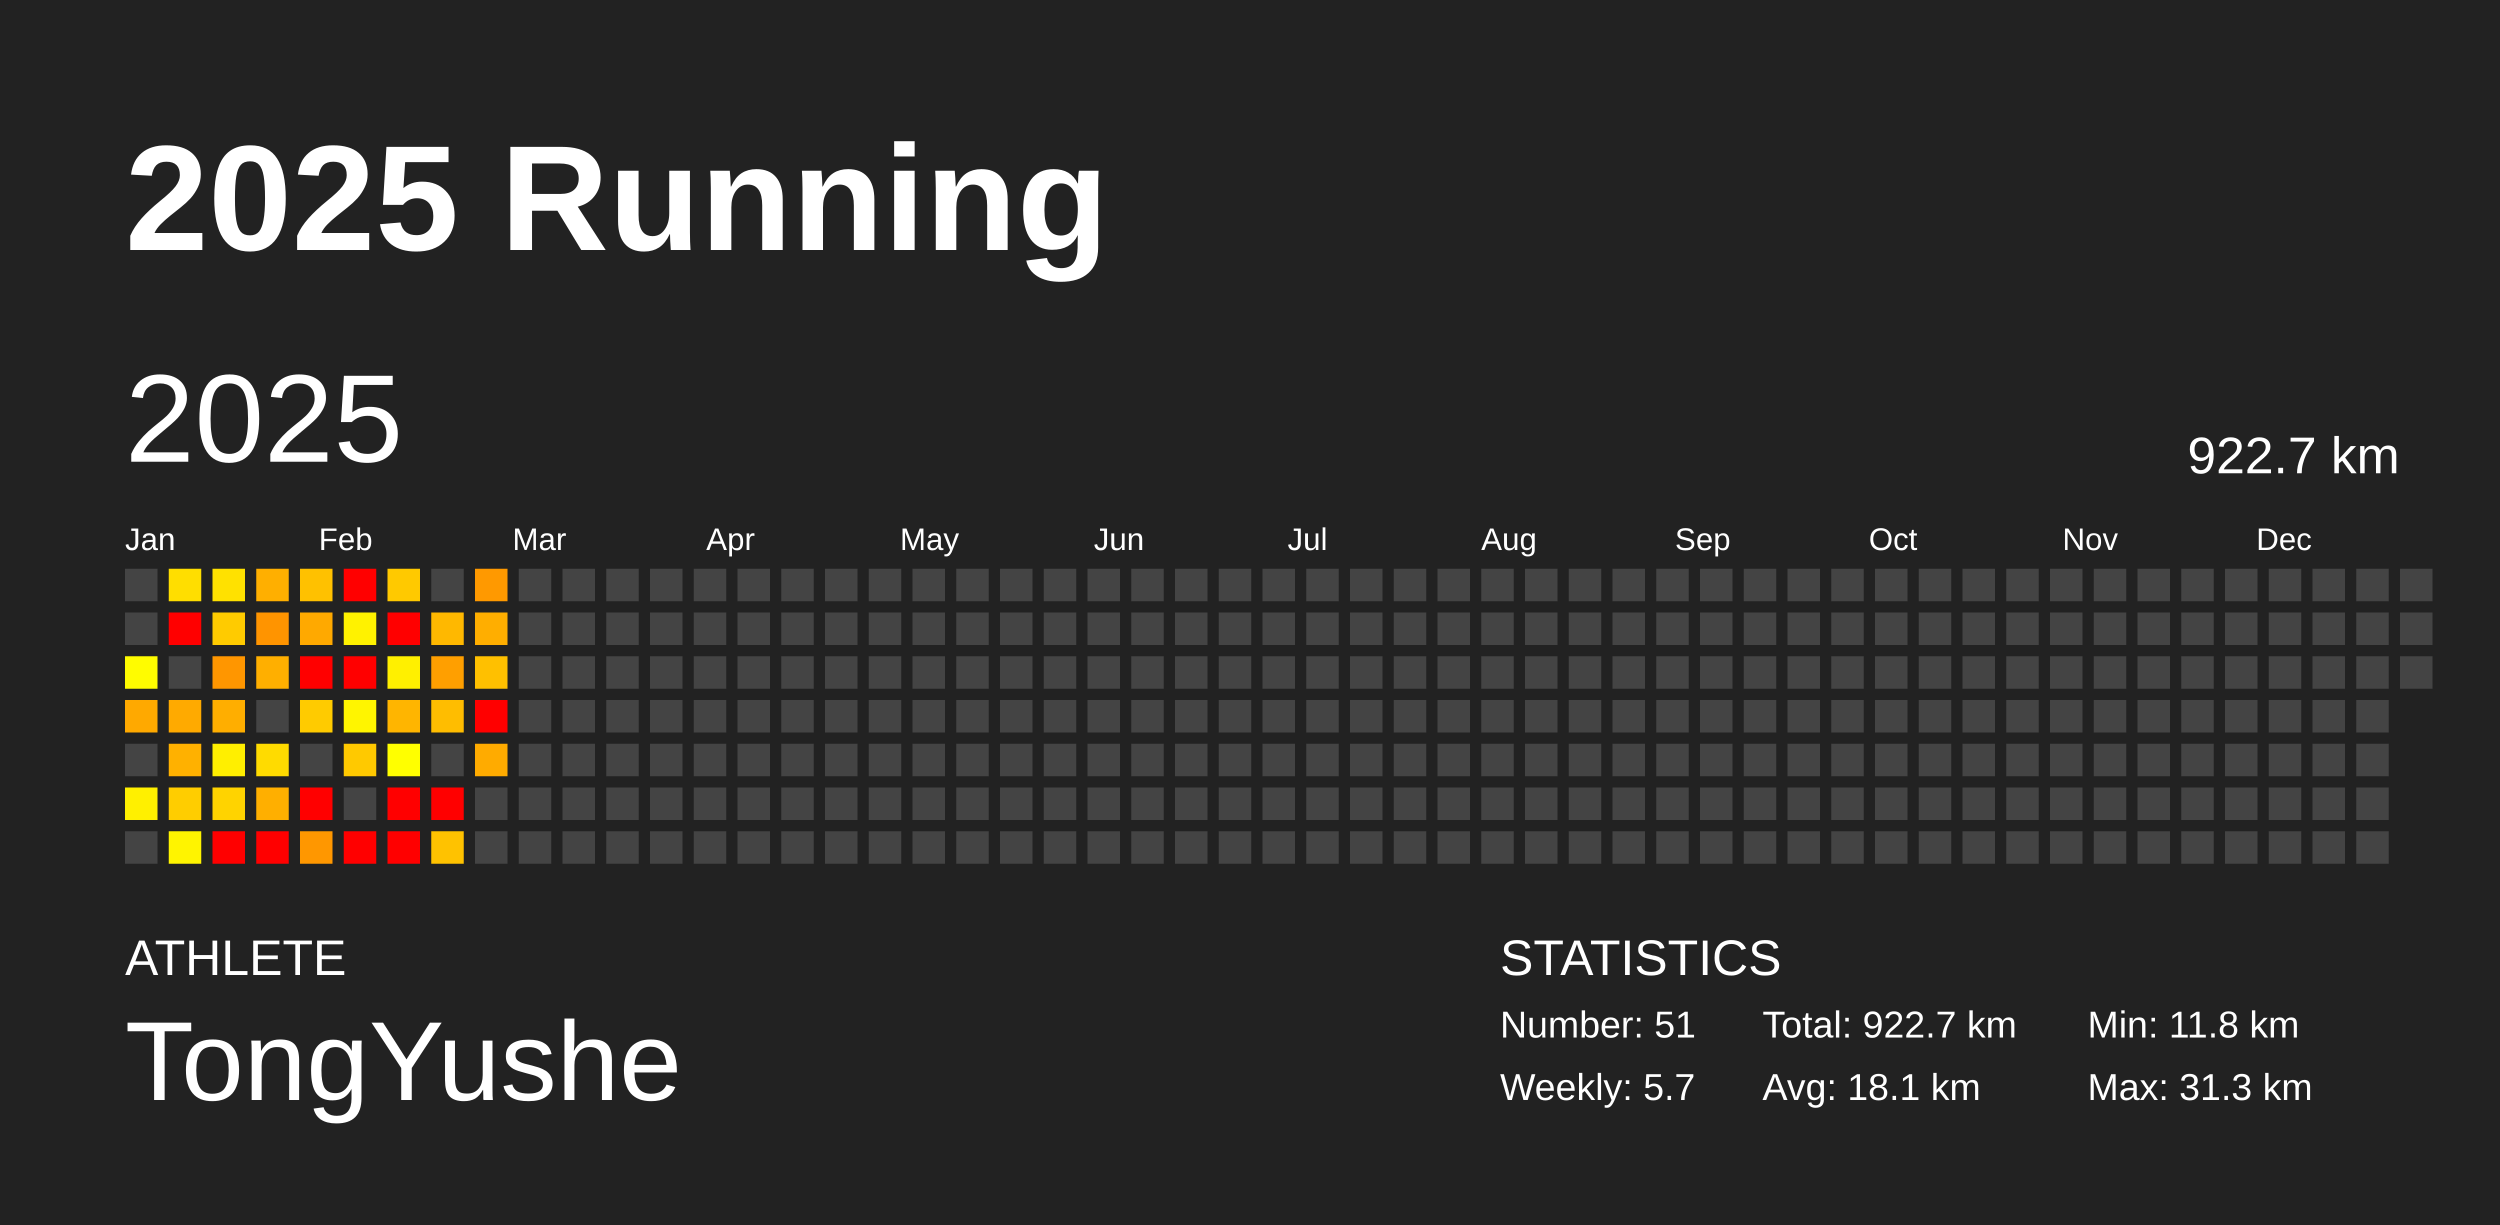
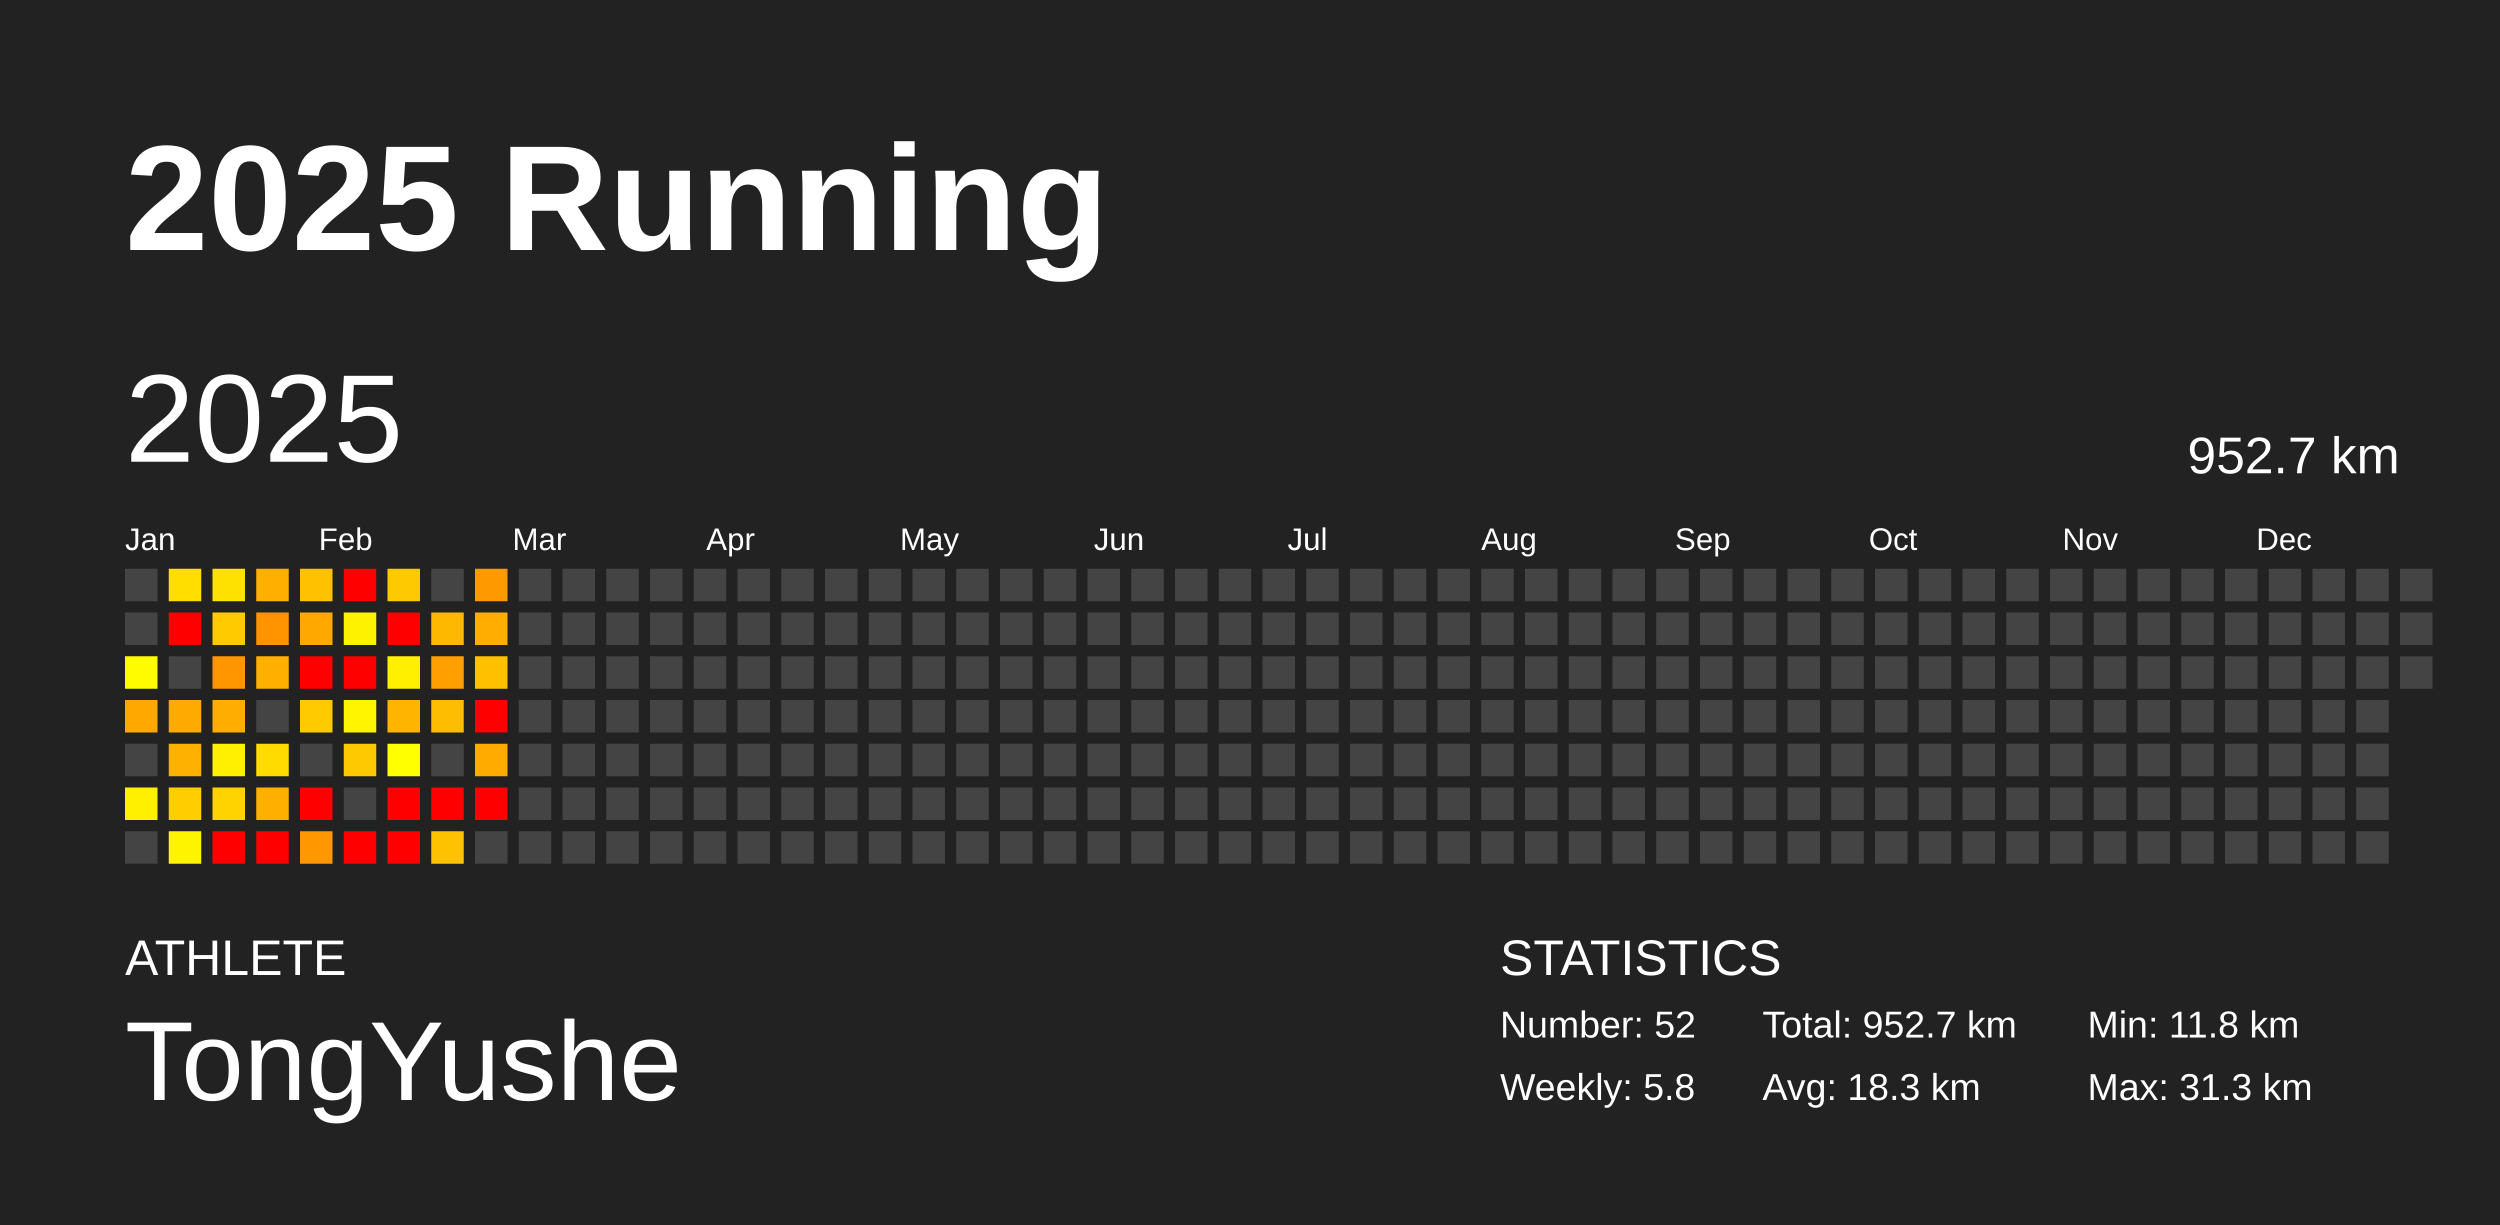
<svg xmlns="http://www.w3.org/2000/svg" baseProfile="full" height="98mm" version="1.1" viewBox="0,0,200,98" width="200mm">
  <defs />
  <rect fill="#222222" height="98" width="200" x="0" y="0" />
  <text fill="#FFFFFF" style="font-size:12px; font-family:Arial; font-weight:bold;" x="10" y="20">2025 Running</text>
  <text fill="#FFFFFF" style="font-size:4px; font-family:Arial" x="10" y="78">ATHLETE</text>
  <text fill="#FFFFFF" style="font-size:9px; font-family:Arial" x="10" y="88">TongYushe</text>
  <text fill="#FFFFFF" style="font-size:4px; font-family:Arial" x="120" y="78">STATISTICS</text>
-   <text fill="#FFFFFF" style="font-size:3px; font-family:Arial" x="120" y="83">Number: 51</text>
-   <text fill="#FFFFFF" style="font-size:3px; font-family:Arial" x="120" y="88">Weekly: 5.7</text>
-   <text fill="#FFFFFF" style="font-size:3px; font-family:Arial" x="141" y="83">Total: 922.7 km</text>
-   <text fill="#FFFFFF" style="font-size:3px; font-family:Arial" x="141" y="88">Avg: 18.1 km</text>
+   <text fill="#FFFFFF" style="font-size:3px; font-family:Arial" x="120" y="83">Number: 52</text>
+   <text fill="#FFFFFF" style="font-size:3px; font-family:Arial" x="120" y="88">Weekly: 5.8</text>
+   <text fill="#FFFFFF" style="font-size:3px; font-family:Arial" x="141" y="83">Total: 952.7 km</text>
+   <text fill="#FFFFFF" style="font-size:3px; font-family:Arial" x="141" y="88">Avg: 18.3 km</text>
  <text fill="#FFFFFF" style="font-size:3px; font-family:Arial" x="167" y="83">Min: 11.8 km</text>
  <text fill="#FFFFFF" style="font-size:3px; font-family:Arial" x="167" y="88">Max: 31.3 km</text>
  <text dominant-baseline="hanging" fill="#FFFFFF" style="font-size:10.0px; font-family:Arial;" x="10" y="30">2025</text>
-   <text dominant-baseline="hanging" fill="#FFFFFF" style="font-size:4.125px; font-family:Arial;" x="175" y="35">922.7 km</text>
+   <text dominant-baseline="hanging" fill="#FFFFFF" style="font-size:4.125px; font-family:Arial;" x="175" y="35">952.7 km</text>
  <text fill="#FFFFFF" style="font-size:2.5px; font-family:Arial" x="10.0" y="44">Jan</text>
  <text fill="#FFFFFF" style="font-size:2.5px; font-family:Arial" x="25.5" y="44">Feb</text>
  <text fill="#FFFFFF" style="font-size:2.5px; font-family:Arial" x="41.0" y="44">Mar</text>
  <text fill="#FFFFFF" style="font-size:2.5px; font-family:Arial" x="56.5" y="44">Apr</text>
  <text fill="#FFFFFF" style="font-size:2.5px; font-family:Arial" x="72.0" y="44">May</text>
  <text fill="#FFFFFF" style="font-size:2.5px; font-family:Arial" x="87.5" y="44">Jun</text>
  <text fill="#FFFFFF" style="font-size:2.5px; font-family:Arial" x="103.0" y="44">Jul</text>
  <text fill="#FFFFFF" style="font-size:2.5px; font-family:Arial" x="118.5" y="44">Aug</text>
  <text fill="#FFFFFF" style="font-size:2.5px; font-family:Arial" x="134.0" y="44">Sep</text>
  <text fill="#FFFFFF" style="font-size:2.5px; font-family:Arial" x="149.5" y="44">Oct</text>
  <text fill="#FFFFFF" style="font-size:2.5px; font-family:Arial" x="165.0" y="44">Nov</text>
  <text fill="#FFFFFF" style="font-size:2.5px; font-family:Arial" x="180.5" y="44">Dec</text>
  <rect fill="#444444" height="2.6" width="2.6" x="10.0" y="45.5" />
  <rect fill="#444444" height="2.6" width="2.6" x="10.0" y="49.0" />
  <rect fill="#fffc00" height="2.6" width="2.6" x="10.0" y="52.5" />
  <rect fill="#ffa900" height="2.6" width="2.6" x="10.0" y="56.0" />
  <rect fill="#444444" height="2.6" width="2.6" x="10.0" y="59.5" />
  <rect fill="#fff000" height="2.6" width="2.6" x="10.0" y="63.0" />
  <rect fill="#444444" height="2.6" width="2.6" x="10.0" y="66.5" />
  <rect fill="#ffde00" height="2.6" width="2.6" x="13.5" y="45.5" />
  <rect fill="red" height="2.6" width="2.6" x="13.5" y="49.0" />
  <rect fill="#444444" height="2.6" width="2.6" x="13.5" y="52.5" />
  <rect fill="#ffaa00" height="2.6" width="2.6" x="13.5" y="56.0" />
  <rect fill="#ffb100" height="2.6" width="2.6" x="13.5" y="59.5" />
  <rect fill="#ffcd00" height="2.6" width="2.6" x="13.5" y="63.0" />
  <rect fill="#fff400" height="2.6" width="2.6" x="13.5" y="66.5" />
  <rect fill="#ffe100" height="2.6" width="2.6" x="17.0" y="45.5" />
  <rect fill="#ffcb00" height="2.6" width="2.6" x="17.0" y="49.0" />
  <rect fill="#ff9600" height="2.6" width="2.6" x="17.0" y="52.5" />
  <rect fill="#ffae00" height="2.6" width="2.6" x="17.0" y="56.0" />
  <rect fill="#ffef00" height="2.6" width="2.6" x="17.0" y="59.5" />
  <rect fill="#ffd300" height="2.6" width="2.6" x="17.0" y="63.0" />
  <rect fill="red" height="2.6" width="2.6" x="17.0" y="66.5" />
  <rect fill="#ffaf00" height="2.6" width="2.6" x="20.5" y="45.5" />
  <rect fill="#ff9400" height="2.6" width="2.6" x="20.5" y="49.0" />
  <rect fill="#ffaf00" height="2.6" width="2.6" x="20.5" y="52.5" />
  <rect fill="#444444" height="2.6" width="2.6" x="20.5" y="56.0" />
  <rect fill="#ffdb00" height="2.6" width="2.6" x="20.5" y="59.5" />
  <rect fill="#ffaf00" height="2.6" width="2.6" x="20.5" y="63.0" />
  <rect fill="red" height="2.6" width="2.6" x="20.5" y="66.5" />
  <rect fill="#ffc100" height="2.6" width="2.6" x="24.0" y="45.5" />
  <rect fill="#ffa900" height="2.6" width="2.6" x="24.0" y="49.0" />
  <rect fill="red" height="2.6" width="2.6" x="24.0" y="52.5" />
  <rect fill="#ffcb00" height="2.6" width="2.6" x="24.0" y="56.0" />
  <rect fill="#444444" height="2.6" width="2.6" x="24.0" y="59.5" />
  <rect fill="red" height="2.6" width="2.6" x="24.0" y="63.0" />
  <rect fill="#ff9700" height="2.6" width="2.6" x="24.0" y="66.5" />
  <rect fill="red" height="2.6" width="2.6" x="27.5" y="45.5" />
  <rect fill="#fff200" height="2.6" width="2.6" x="27.5" y="49.0" />
  <rect fill="red" height="2.6" width="2.6" x="27.5" y="52.5" />
  <rect fill="#fff500" height="2.6" width="2.6" x="27.5" y="56.0" />
  <rect fill="#ffc900" height="2.6" width="2.6" x="27.5" y="59.5" />
  <rect fill="#444444" height="2.6" width="2.6" x="27.5" y="63.0" />
  <rect fill="red" height="2.6" width="2.6" x="27.5" y="66.5" />
  <rect fill="#ffc900" height="2.6" width="2.6" x="31.0" y="45.5" />
  <rect fill="red" height="2.6" width="2.6" x="31.0" y="49.0" />
  <rect fill="#fff000" height="2.6" width="2.6" x="31.0" y="52.5" />
  <rect fill="#ffb500" height="2.6" width="2.6" x="31.0" y="56.0" />
  <rect fill="#ffff00" height="2.6" width="2.6" x="31.0" y="59.5" />
  <rect fill="red" height="2.6" width="2.6" x="31.0" y="63.0" />
  <rect fill="red" height="2.6" width="2.6" x="31.0" y="66.5" />
  <rect fill="#444444" height="2.6" width="2.6" x="34.5" y="45.5" />
  <rect fill="#ffb800" height="2.6" width="2.6" x="34.5" y="49.0" />
  <rect fill="#ff9f00" height="2.6" width="2.6" x="34.5" y="52.5" />
  <rect fill="#ffbd00" height="2.6" width="2.6" x="34.5" y="56.0" />
  <rect fill="#444444" height="2.6" width="2.6" x="34.5" y="59.5" />
  <rect fill="red" height="2.6" width="2.6" x="34.5" y="63.0" />
  <rect fill="#ffc200" height="2.6" width="2.6" x="34.5" y="66.5" />
  <rect fill="#ff9900" height="2.6" width="2.6" x="38.0" y="45.5" />
  <rect fill="#ffae00" height="2.6" width="2.6" x="38.0" y="49.0" />
  <rect fill="#ffc000" height="2.6" width="2.6" x="38.0" y="52.5" />
  <rect fill="red" height="2.6" width="2.6" x="38.0" y="56.0" />
  <rect fill="#ffab00" height="2.6" width="2.6" x="38.0" y="59.5" />
-   <rect fill="#444444" height="2.6" width="2.6" x="38.0" y="63.0" />
+   <rect fill="red" height="2.6" width="2.6" x="38.0" y="63.0" />
  <rect fill="#444444" height="2.6" width="2.6" x="38.0" y="66.5" />
  <rect fill="#444444" height="2.6" width="2.6" x="41.5" y="45.5" />
  <rect fill="#444444" height="2.6" width="2.6" x="41.5" y="49.0" />
  <rect fill="#444444" height="2.6" width="2.6" x="41.5" y="52.5" />
  <rect fill="#444444" height="2.6" width="2.6" x="41.5" y="56.0" />
  <rect fill="#444444" height="2.6" width="2.6" x="41.5" y="59.5" />
  <rect fill="#444444" height="2.6" width="2.6" x="41.5" y="63.0" />
  <rect fill="#444444" height="2.6" width="2.6" x="41.5" y="66.5" />
  <rect fill="#444444" height="2.6" width="2.6" x="45.0" y="45.5" />
  <rect fill="#444444" height="2.6" width="2.6" x="45.0" y="49.0" />
  <rect fill="#444444" height="2.6" width="2.6" x="45.0" y="52.5" />
  <rect fill="#444444" height="2.6" width="2.6" x="45.0" y="56.0" />
  <rect fill="#444444" height="2.6" width="2.6" x="45.0" y="59.5" />
  <rect fill="#444444" height="2.6" width="2.6" x="45.0" y="63.0" />
  <rect fill="#444444" height="2.6" width="2.6" x="45.0" y="66.5" />
  <rect fill="#444444" height="2.6" width="2.6" x="48.5" y="45.5" />
  <rect fill="#444444" height="2.6" width="2.6" x="48.5" y="49.0" />
  <rect fill="#444444" height="2.6" width="2.6" x="48.5" y="52.5" />
  <rect fill="#444444" height="2.6" width="2.6" x="48.5" y="56.0" />
  <rect fill="#444444" height="2.6" width="2.6" x="48.5" y="59.5" />
  <rect fill="#444444" height="2.6" width="2.6" x="48.5" y="63.0" />
  <rect fill="#444444" height="2.6" width="2.6" x="48.5" y="66.5" />
  <rect fill="#444444" height="2.6" width="2.6" x="52.0" y="45.5" />
  <rect fill="#444444" height="2.6" width="2.6" x="52.0" y="49.0" />
  <rect fill="#444444" height="2.6" width="2.6" x="52.0" y="52.5" />
  <rect fill="#444444" height="2.6" width="2.6" x="52.0" y="56.0" />
  <rect fill="#444444" height="2.6" width="2.6" x="52.0" y="59.5" />
  <rect fill="#444444" height="2.6" width="2.6" x="52.0" y="63.0" />
  <rect fill="#444444" height="2.6" width="2.6" x="52.0" y="66.5" />
  <rect fill="#444444" height="2.6" width="2.6" x="55.5" y="45.5" />
  <rect fill="#444444" height="2.6" width="2.6" x="55.5" y="49.0" />
  <rect fill="#444444" height="2.6" width="2.6" x="55.5" y="52.5" />
  <rect fill="#444444" height="2.6" width="2.6" x="55.5" y="56.0" />
  <rect fill="#444444" height="2.6" width="2.6" x="55.5" y="59.5" />
  <rect fill="#444444" height="2.6" width="2.6" x="55.5" y="63.0" />
  <rect fill="#444444" height="2.6" width="2.6" x="55.5" y="66.5" />
  <rect fill="#444444" height="2.6" width="2.6" x="59.0" y="45.5" />
  <rect fill="#444444" height="2.6" width="2.6" x="59.0" y="49.0" />
  <rect fill="#444444" height="2.6" width="2.6" x="59.0" y="52.5" />
  <rect fill="#444444" height="2.6" width="2.6" x="59.0" y="56.0" />
  <rect fill="#444444" height="2.6" width="2.6" x="59.0" y="59.5" />
  <rect fill="#444444" height="2.6" width="2.6" x="59.0" y="63.0" />
  <rect fill="#444444" height="2.6" width="2.6" x="59.0" y="66.5" />
  <rect fill="#444444" height="2.6" width="2.6" x="62.5" y="45.5" />
  <rect fill="#444444" height="2.6" width="2.6" x="62.5" y="49.0" />
  <rect fill="#444444" height="2.6" width="2.6" x="62.5" y="52.5" />
  <rect fill="#444444" height="2.6" width="2.6" x="62.5" y="56.0" />
  <rect fill="#444444" height="2.6" width="2.6" x="62.5" y="59.5" />
  <rect fill="#444444" height="2.6" width="2.6" x="62.5" y="63.0" />
  <rect fill="#444444" height="2.6" width="2.6" x="62.5" y="66.5" />
  <rect fill="#444444" height="2.6" width="2.6" x="66.0" y="45.5" />
  <rect fill="#444444" height="2.6" width="2.6" x="66.0" y="49.0" />
  <rect fill="#444444" height="2.6" width="2.6" x="66.0" y="52.5" />
  <rect fill="#444444" height="2.6" width="2.6" x="66.0" y="56.0" />
  <rect fill="#444444" height="2.6" width="2.6" x="66.0" y="59.5" />
  <rect fill="#444444" height="2.6" width="2.6" x="66.0" y="63.0" />
  <rect fill="#444444" height="2.6" width="2.6" x="66.0" y="66.5" />
  <rect fill="#444444" height="2.6" width="2.6" x="69.5" y="45.5" />
  <rect fill="#444444" height="2.6" width="2.6" x="69.5" y="49.0" />
  <rect fill="#444444" height="2.6" width="2.6" x="69.5" y="52.5" />
  <rect fill="#444444" height="2.6" width="2.6" x="69.5" y="56.0" />
  <rect fill="#444444" height="2.6" width="2.6" x="69.5" y="59.5" />
  <rect fill="#444444" height="2.6" width="2.6" x="69.5" y="63.0" />
  <rect fill="#444444" height="2.6" width="2.6" x="69.5" y="66.5" />
  <rect fill="#444444" height="2.6" width="2.6" x="73.0" y="45.5" />
  <rect fill="#444444" height="2.6" width="2.6" x="73.0" y="49.0" />
  <rect fill="#444444" height="2.6" width="2.6" x="73.0" y="52.5" />
  <rect fill="#444444" height="2.6" width="2.6" x="73.0" y="56.0" />
  <rect fill="#444444" height="2.6" width="2.6" x="73.0" y="59.5" />
  <rect fill="#444444" height="2.6" width="2.6" x="73.0" y="63.0" />
  <rect fill="#444444" height="2.6" width="2.6" x="73.0" y="66.5" />
  <rect fill="#444444" height="2.6" width="2.6" x="76.5" y="45.5" />
  <rect fill="#444444" height="2.6" width="2.6" x="76.5" y="49.0" />
  <rect fill="#444444" height="2.6" width="2.6" x="76.5" y="52.5" />
  <rect fill="#444444" height="2.6" width="2.6" x="76.5" y="56.0" />
  <rect fill="#444444" height="2.6" width="2.6" x="76.5" y="59.5" />
  <rect fill="#444444" height="2.6" width="2.6" x="76.5" y="63.0" />
  <rect fill="#444444" height="2.6" width="2.6" x="76.5" y="66.5" />
  <rect fill="#444444" height="2.6" width="2.6" x="80.0" y="45.5" />
  <rect fill="#444444" height="2.6" width="2.6" x="80.0" y="49.0" />
  <rect fill="#444444" height="2.6" width="2.6" x="80.0" y="52.5" />
  <rect fill="#444444" height="2.6" width="2.6" x="80.0" y="56.0" />
  <rect fill="#444444" height="2.6" width="2.6" x="80.0" y="59.5" />
  <rect fill="#444444" height="2.6" width="2.6" x="80.0" y="63.0" />
  <rect fill="#444444" height="2.6" width="2.6" x="80.0" y="66.5" />
  <rect fill="#444444" height="2.6" width="2.6" x="83.5" y="45.5" />
  <rect fill="#444444" height="2.6" width="2.6" x="83.5" y="49.0" />
  <rect fill="#444444" height="2.6" width="2.6" x="83.5" y="52.5" />
  <rect fill="#444444" height="2.6" width="2.6" x="83.5" y="56.0" />
  <rect fill="#444444" height="2.6" width="2.6" x="83.5" y="59.5" />
  <rect fill="#444444" height="2.6" width="2.6" x="83.5" y="63.0" />
  <rect fill="#444444" height="2.6" width="2.6" x="83.5" y="66.5" />
  <rect fill="#444444" height="2.6" width="2.6" x="87.0" y="45.5" />
  <rect fill="#444444" height="2.6" width="2.6" x="87.0" y="49.0" />
  <rect fill="#444444" height="2.6" width="2.6" x="87.0" y="52.5" />
  <rect fill="#444444" height="2.6" width="2.6" x="87.0" y="56.0" />
  <rect fill="#444444" height="2.6" width="2.6" x="87.0" y="59.5" />
  <rect fill="#444444" height="2.6" width="2.6" x="87.0" y="63.0" />
  <rect fill="#444444" height="2.6" width="2.6" x="87.0" y="66.5" />
  <rect fill="#444444" height="2.6" width="2.6" x="90.5" y="45.5" />
  <rect fill="#444444" height="2.6" width="2.6" x="90.5" y="49.0" />
  <rect fill="#444444" height="2.6" width="2.6" x="90.5" y="52.5" />
  <rect fill="#444444" height="2.6" width="2.6" x="90.5" y="56.0" />
  <rect fill="#444444" height="2.6" width="2.6" x="90.5" y="59.5" />
  <rect fill="#444444" height="2.6" width="2.6" x="90.5" y="63.0" />
  <rect fill="#444444" height="2.6" width="2.6" x="90.5" y="66.5" />
  <rect fill="#444444" height="2.6" width="2.6" x="94.0" y="45.5" />
  <rect fill="#444444" height="2.6" width="2.6" x="94.0" y="49.0" />
  <rect fill="#444444" height="2.6" width="2.6" x="94.0" y="52.5" />
  <rect fill="#444444" height="2.6" width="2.6" x="94.0" y="56.0" />
  <rect fill="#444444" height="2.6" width="2.6" x="94.0" y="59.5" />
  <rect fill="#444444" height="2.6" width="2.6" x="94.0" y="63.0" />
  <rect fill="#444444" height="2.6" width="2.6" x="94.0" y="66.5" />
  <rect fill="#444444" height="2.6" width="2.6" x="97.5" y="45.5" />
  <rect fill="#444444" height="2.6" width="2.6" x="97.5" y="49.0" />
  <rect fill="#444444" height="2.6" width="2.6" x="97.5" y="52.5" />
  <rect fill="#444444" height="2.6" width="2.6" x="97.5" y="56.0" />
  <rect fill="#444444" height="2.6" width="2.6" x="97.5" y="59.5" />
  <rect fill="#444444" height="2.6" width="2.6" x="97.5" y="63.0" />
  <rect fill="#444444" height="2.6" width="2.6" x="97.5" y="66.5" />
  <rect fill="#444444" height="2.6" width="2.6" x="101.0" y="45.5" />
  <rect fill="#444444" height="2.6" width="2.6" x="101.0" y="49.0" />
  <rect fill="#444444" height="2.6" width="2.6" x="101.0" y="52.5" />
  <rect fill="#444444" height="2.6" width="2.6" x="101.0" y="56.0" />
  <rect fill="#444444" height="2.6" width="2.6" x="101.0" y="59.5" />
  <rect fill="#444444" height="2.6" width="2.6" x="101.0" y="63.0" />
  <rect fill="#444444" height="2.6" width="2.6" x="101.0" y="66.5" />
  <rect fill="#444444" height="2.6" width="2.6" x="104.5" y="45.5" />
  <rect fill="#444444" height="2.6" width="2.6" x="104.5" y="49.0" />
  <rect fill="#444444" height="2.6" width="2.6" x="104.5" y="52.5" />
  <rect fill="#444444" height="2.6" width="2.6" x="104.5" y="56.0" />
  <rect fill="#444444" height="2.6" width="2.6" x="104.5" y="59.5" />
  <rect fill="#444444" height="2.6" width="2.6" x="104.5" y="63.0" />
  <rect fill="#444444" height="2.6" width="2.6" x="104.5" y="66.5" />
  <rect fill="#444444" height="2.6" width="2.6" x="108.0" y="45.5" />
  <rect fill="#444444" height="2.6" width="2.6" x="108.0" y="49.0" />
  <rect fill="#444444" height="2.6" width="2.6" x="108.0" y="52.5" />
  <rect fill="#444444" height="2.6" width="2.6" x="108.0" y="56.0" />
  <rect fill="#444444" height="2.6" width="2.6" x="108.0" y="59.5" />
  <rect fill="#444444" height="2.6" width="2.6" x="108.0" y="63.0" />
  <rect fill="#444444" height="2.6" width="2.6" x="108.0" y="66.5" />
  <rect fill="#444444" height="2.6" width="2.6" x="111.5" y="45.5" />
  <rect fill="#444444" height="2.6" width="2.6" x="111.5" y="49.0" />
  <rect fill="#444444" height="2.6" width="2.6" x="111.5" y="52.5" />
  <rect fill="#444444" height="2.6" width="2.6" x="111.5" y="56.0" />
  <rect fill="#444444" height="2.6" width="2.6" x="111.5" y="59.5" />
  <rect fill="#444444" height="2.6" width="2.6" x="111.5" y="63.0" />
  <rect fill="#444444" height="2.6" width="2.6" x="111.5" y="66.5" />
  <rect fill="#444444" height="2.6" width="2.6" x="115.0" y="45.5" />
  <rect fill="#444444" height="2.6" width="2.6" x="115.0" y="49.0" />
  <rect fill="#444444" height="2.6" width="2.6" x="115.0" y="52.5" />
  <rect fill="#444444" height="2.6" width="2.6" x="115.0" y="56.0" />
  <rect fill="#444444" height="2.6" width="2.6" x="115.0" y="59.5" />
  <rect fill="#444444" height="2.6" width="2.6" x="115.0" y="63.0" />
  <rect fill="#444444" height="2.6" width="2.6" x="115.0" y="66.5" />
  <rect fill="#444444" height="2.6" width="2.6" x="118.5" y="45.5" />
  <rect fill="#444444" height="2.6" width="2.6" x="118.5" y="49.0" />
  <rect fill="#444444" height="2.6" width="2.6" x="118.5" y="52.5" />
  <rect fill="#444444" height="2.6" width="2.6" x="118.5" y="56.0" />
  <rect fill="#444444" height="2.6" width="2.6" x="118.5" y="59.5" />
  <rect fill="#444444" height="2.6" width="2.6" x="118.5" y="63.0" />
  <rect fill="#444444" height="2.6" width="2.6" x="118.5" y="66.5" />
  <rect fill="#444444" height="2.6" width="2.6" x="122.0" y="45.5" />
  <rect fill="#444444" height="2.6" width="2.6" x="122.0" y="49.0" />
  <rect fill="#444444" height="2.6" width="2.6" x="122.0" y="52.5" />
  <rect fill="#444444" height="2.6" width="2.6" x="122.0" y="56.0" />
  <rect fill="#444444" height="2.6" width="2.6" x="122.0" y="59.5" />
  <rect fill="#444444" height="2.6" width="2.6" x="122.0" y="63.0" />
  <rect fill="#444444" height="2.6" width="2.6" x="122.0" y="66.5" />
  <rect fill="#444444" height="2.6" width="2.6" x="125.5" y="45.5" />
  <rect fill="#444444" height="2.6" width="2.6" x="125.5" y="49.0" />
  <rect fill="#444444" height="2.6" width="2.6" x="125.5" y="52.5" />
  <rect fill="#444444" height="2.6" width="2.6" x="125.5" y="56.0" />
  <rect fill="#444444" height="2.6" width="2.6" x="125.5" y="59.5" />
  <rect fill="#444444" height="2.6" width="2.6" x="125.5" y="63.0" />
  <rect fill="#444444" height="2.6" width="2.6" x="125.5" y="66.5" />
  <rect fill="#444444" height="2.6" width="2.6" x="129.0" y="45.5" />
  <rect fill="#444444" height="2.6" width="2.6" x="129.0" y="49.0" />
  <rect fill="#444444" height="2.6" width="2.6" x="129.0" y="52.5" />
  <rect fill="#444444" height="2.6" width="2.6" x="129.0" y="56.0" />
  <rect fill="#444444" height="2.6" width="2.6" x="129.0" y="59.5" />
  <rect fill="#444444" height="2.6" width="2.6" x="129.0" y="63.0" />
  <rect fill="#444444" height="2.6" width="2.6" x="129.0" y="66.5" />
  <rect fill="#444444" height="2.6" width="2.6" x="132.5" y="45.5" />
  <rect fill="#444444" height="2.6" width="2.6" x="132.5" y="49.0" />
  <rect fill="#444444" height="2.6" width="2.6" x="132.5" y="52.5" />
  <rect fill="#444444" height="2.6" width="2.6" x="132.5" y="56.0" />
  <rect fill="#444444" height="2.6" width="2.6" x="132.5" y="59.5" />
  <rect fill="#444444" height="2.6" width="2.6" x="132.5" y="63.0" />
  <rect fill="#444444" height="2.6" width="2.6" x="132.5" y="66.5" />
  <rect fill="#444444" height="2.6" width="2.6" x="136.0" y="45.5" />
  <rect fill="#444444" height="2.6" width="2.6" x="136.0" y="49.0" />
  <rect fill="#444444" height="2.6" width="2.6" x="136.0" y="52.5" />
  <rect fill="#444444" height="2.6" width="2.6" x="136.0" y="56.0" />
  <rect fill="#444444" height="2.6" width="2.6" x="136.0" y="59.5" />
  <rect fill="#444444" height="2.6" width="2.6" x="136.0" y="63.0" />
  <rect fill="#444444" height="2.6" width="2.6" x="136.0" y="66.5" />
  <rect fill="#444444" height="2.6" width="2.6" x="139.5" y="45.5" />
  <rect fill="#444444" height="2.6" width="2.6" x="139.5" y="49.0" />
  <rect fill="#444444" height="2.6" width="2.6" x="139.5" y="52.5" />
  <rect fill="#444444" height="2.6" width="2.6" x="139.5" y="56.0" />
  <rect fill="#444444" height="2.6" width="2.6" x="139.5" y="59.5" />
  <rect fill="#444444" height="2.6" width="2.6" x="139.5" y="63.0" />
  <rect fill="#444444" height="2.6" width="2.6" x="139.5" y="66.5" />
  <rect fill="#444444" height="2.6" width="2.6" x="143.0" y="45.5" />
  <rect fill="#444444" height="2.6" width="2.6" x="143.0" y="49.0" />
  <rect fill="#444444" height="2.6" width="2.6" x="143.0" y="52.5" />
  <rect fill="#444444" height="2.6" width="2.6" x="143.0" y="56.0" />
  <rect fill="#444444" height="2.6" width="2.6" x="143.0" y="59.5" />
  <rect fill="#444444" height="2.6" width="2.6" x="143.0" y="63.0" />
  <rect fill="#444444" height="2.6" width="2.6" x="143.0" y="66.5" />
  <rect fill="#444444" height="2.6" width="2.6" x="146.5" y="45.5" />
  <rect fill="#444444" height="2.6" width="2.6" x="146.5" y="49.0" />
  <rect fill="#444444" height="2.6" width="2.6" x="146.5" y="52.5" />
  <rect fill="#444444" height="2.6" width="2.6" x="146.5" y="56.0" />
  <rect fill="#444444" height="2.6" width="2.6" x="146.5" y="59.5" />
  <rect fill="#444444" height="2.6" width="2.6" x="146.5" y="63.0" />
  <rect fill="#444444" height="2.6" width="2.6" x="146.5" y="66.5" />
  <rect fill="#444444" height="2.6" width="2.6" x="150.0" y="45.5" />
  <rect fill="#444444" height="2.6" width="2.6" x="150.0" y="49.0" />
  <rect fill="#444444" height="2.6" width="2.6" x="150.0" y="52.5" />
  <rect fill="#444444" height="2.6" width="2.6" x="150.0" y="56.0" />
  <rect fill="#444444" height="2.6" width="2.6" x="150.0" y="59.5" />
  <rect fill="#444444" height="2.6" width="2.6" x="150.0" y="63.0" />
  <rect fill="#444444" height="2.6" width="2.6" x="150.0" y="66.5" />
  <rect fill="#444444" height="2.6" width="2.6" x="153.5" y="45.5" />
  <rect fill="#444444" height="2.6" width="2.6" x="153.5" y="49.0" />
  <rect fill="#444444" height="2.6" width="2.6" x="153.5" y="52.5" />
  <rect fill="#444444" height="2.6" width="2.6" x="153.5" y="56.0" />
  <rect fill="#444444" height="2.6" width="2.6" x="153.5" y="59.5" />
  <rect fill="#444444" height="2.6" width="2.6" x="153.5" y="63.0" />
  <rect fill="#444444" height="2.6" width="2.6" x="153.5" y="66.5" />
  <rect fill="#444444" height="2.6" width="2.6" x="157.0" y="45.5" />
  <rect fill="#444444" height="2.6" width="2.6" x="157.0" y="49.0" />
  <rect fill="#444444" height="2.6" width="2.6" x="157.0" y="52.5" />
  <rect fill="#444444" height="2.6" width="2.6" x="157.0" y="56.0" />
  <rect fill="#444444" height="2.6" width="2.6" x="157.0" y="59.5" />
  <rect fill="#444444" height="2.6" width="2.6" x="157.0" y="63.0" />
  <rect fill="#444444" height="2.6" width="2.6" x="157.0" y="66.5" />
  <rect fill="#444444" height="2.6" width="2.6" x="160.5" y="45.5" />
  <rect fill="#444444" height="2.6" width="2.6" x="160.5" y="49.0" />
  <rect fill="#444444" height="2.6" width="2.6" x="160.5" y="52.5" />
  <rect fill="#444444" height="2.6" width="2.6" x="160.5" y="56.0" />
  <rect fill="#444444" height="2.6" width="2.6" x="160.5" y="59.5" />
  <rect fill="#444444" height="2.6" width="2.6" x="160.5" y="63.0" />
  <rect fill="#444444" height="2.6" width="2.6" x="160.5" y="66.5" />
  <rect fill="#444444" height="2.6" width="2.6" x="164.0" y="45.5" />
  <rect fill="#444444" height="2.6" width="2.6" x="164.0" y="49.0" />
  <rect fill="#444444" height="2.6" width="2.6" x="164.0" y="52.5" />
  <rect fill="#444444" height="2.6" width="2.6" x="164.0" y="56.0" />
  <rect fill="#444444" height="2.6" width="2.6" x="164.0" y="59.5" />
  <rect fill="#444444" height="2.6" width="2.6" x="164.0" y="63.0" />
  <rect fill="#444444" height="2.6" width="2.6" x="164.0" y="66.5" />
  <rect fill="#444444" height="2.6" width="2.6" x="167.5" y="45.5" />
  <rect fill="#444444" height="2.6" width="2.6" x="167.5" y="49.0" />
  <rect fill="#444444" height="2.6" width="2.6" x="167.5" y="52.5" />
  <rect fill="#444444" height="2.6" width="2.6" x="167.5" y="56.0" />
  <rect fill="#444444" height="2.6" width="2.6" x="167.5" y="59.5" />
  <rect fill="#444444" height="2.6" width="2.6" x="167.5" y="63.0" />
  <rect fill="#444444" height="2.6" width="2.6" x="167.5" y="66.5" />
  <rect fill="#444444" height="2.6" width="2.6" x="171.0" y="45.5" />
  <rect fill="#444444" height="2.6" width="2.6" x="171.0" y="49.0" />
  <rect fill="#444444" height="2.6" width="2.6" x="171.0" y="52.5" />
  <rect fill="#444444" height="2.6" width="2.6" x="171.0" y="56.0" />
  <rect fill="#444444" height="2.6" width="2.6" x="171.0" y="59.5" />
  <rect fill="#444444" height="2.6" width="2.6" x="171.0" y="63.0" />
  <rect fill="#444444" height="2.6" width="2.6" x="171.0" y="66.5" />
  <rect fill="#444444" height="2.6" width="2.6" x="174.5" y="45.5" />
  <rect fill="#444444" height="2.6" width="2.6" x="174.5" y="49.0" />
  <rect fill="#444444" height="2.6" width="2.6" x="174.5" y="52.5" />
  <rect fill="#444444" height="2.6" width="2.6" x="174.5" y="56.0" />
  <rect fill="#444444" height="2.6" width="2.6" x="174.5" y="59.5" />
  <rect fill="#444444" height="2.6" width="2.6" x="174.5" y="63.0" />
  <rect fill="#444444" height="2.6" width="2.6" x="174.5" y="66.5" />
  <rect fill="#444444" height="2.6" width="2.6" x="178.0" y="45.5" />
  <rect fill="#444444" height="2.6" width="2.6" x="178.0" y="49.0" />
  <rect fill="#444444" height="2.6" width="2.6" x="178.0" y="52.5" />
  <rect fill="#444444" height="2.6" width="2.6" x="178.0" y="56.0" />
  <rect fill="#444444" height="2.6" width="2.6" x="178.0" y="59.5" />
  <rect fill="#444444" height="2.6" width="2.6" x="178.0" y="63.0" />
  <rect fill="#444444" height="2.6" width="2.6" x="178.0" y="66.5" />
  <rect fill="#444444" height="2.6" width="2.6" x="181.5" y="45.5" />
  <rect fill="#444444" height="2.6" width="2.6" x="181.5" y="49.0" />
  <rect fill="#444444" height="2.6" width="2.6" x="181.5" y="52.5" />
  <rect fill="#444444" height="2.6" width="2.6" x="181.5" y="56.0" />
  <rect fill="#444444" height="2.6" width="2.6" x="181.5" y="59.5" />
  <rect fill="#444444" height="2.6" width="2.6" x="181.5" y="63.0" />
  <rect fill="#444444" height="2.6" width="2.6" x="181.5" y="66.5" />
  <rect fill="#444444" height="2.6" width="2.6" x="185.0" y="45.5" />
  <rect fill="#444444" height="2.6" width="2.6" x="185.0" y="49.0" />
  <rect fill="#444444" height="2.6" width="2.6" x="185.0" y="52.5" />
  <rect fill="#444444" height="2.6" width="2.6" x="185.0" y="56.0" />
  <rect fill="#444444" height="2.6" width="2.6" x="185.0" y="59.5" />
  <rect fill="#444444" height="2.6" width="2.6" x="185.0" y="63.0" />
  <rect fill="#444444" height="2.6" width="2.6" x="185.0" y="66.5" />
  <rect fill="#444444" height="2.6" width="2.6" x="188.5" y="45.5" />
  <rect fill="#444444" height="2.6" width="2.6" x="188.5" y="49.0" />
  <rect fill="#444444" height="2.6" width="2.6" x="188.5" y="52.5" />
  <rect fill="#444444" height="2.6" width="2.6" x="188.5" y="56.0" />
  <rect fill="#444444" height="2.6" width="2.6" x="188.5" y="59.5" />
  <rect fill="#444444" height="2.6" width="2.6" x="188.5" y="63.0" />
  <rect fill="#444444" height="2.6" width="2.6" x="188.5" y="66.5" />
  <rect fill="#444444" height="2.6" width="2.6" x="192.0" y="45.5" />
  <rect fill="#444444" height="2.6" width="2.6" x="192.0" y="49.0" />
  <rect fill="#444444" height="2.6" width="2.6" x="192.0" y="52.5" />
</svg>
